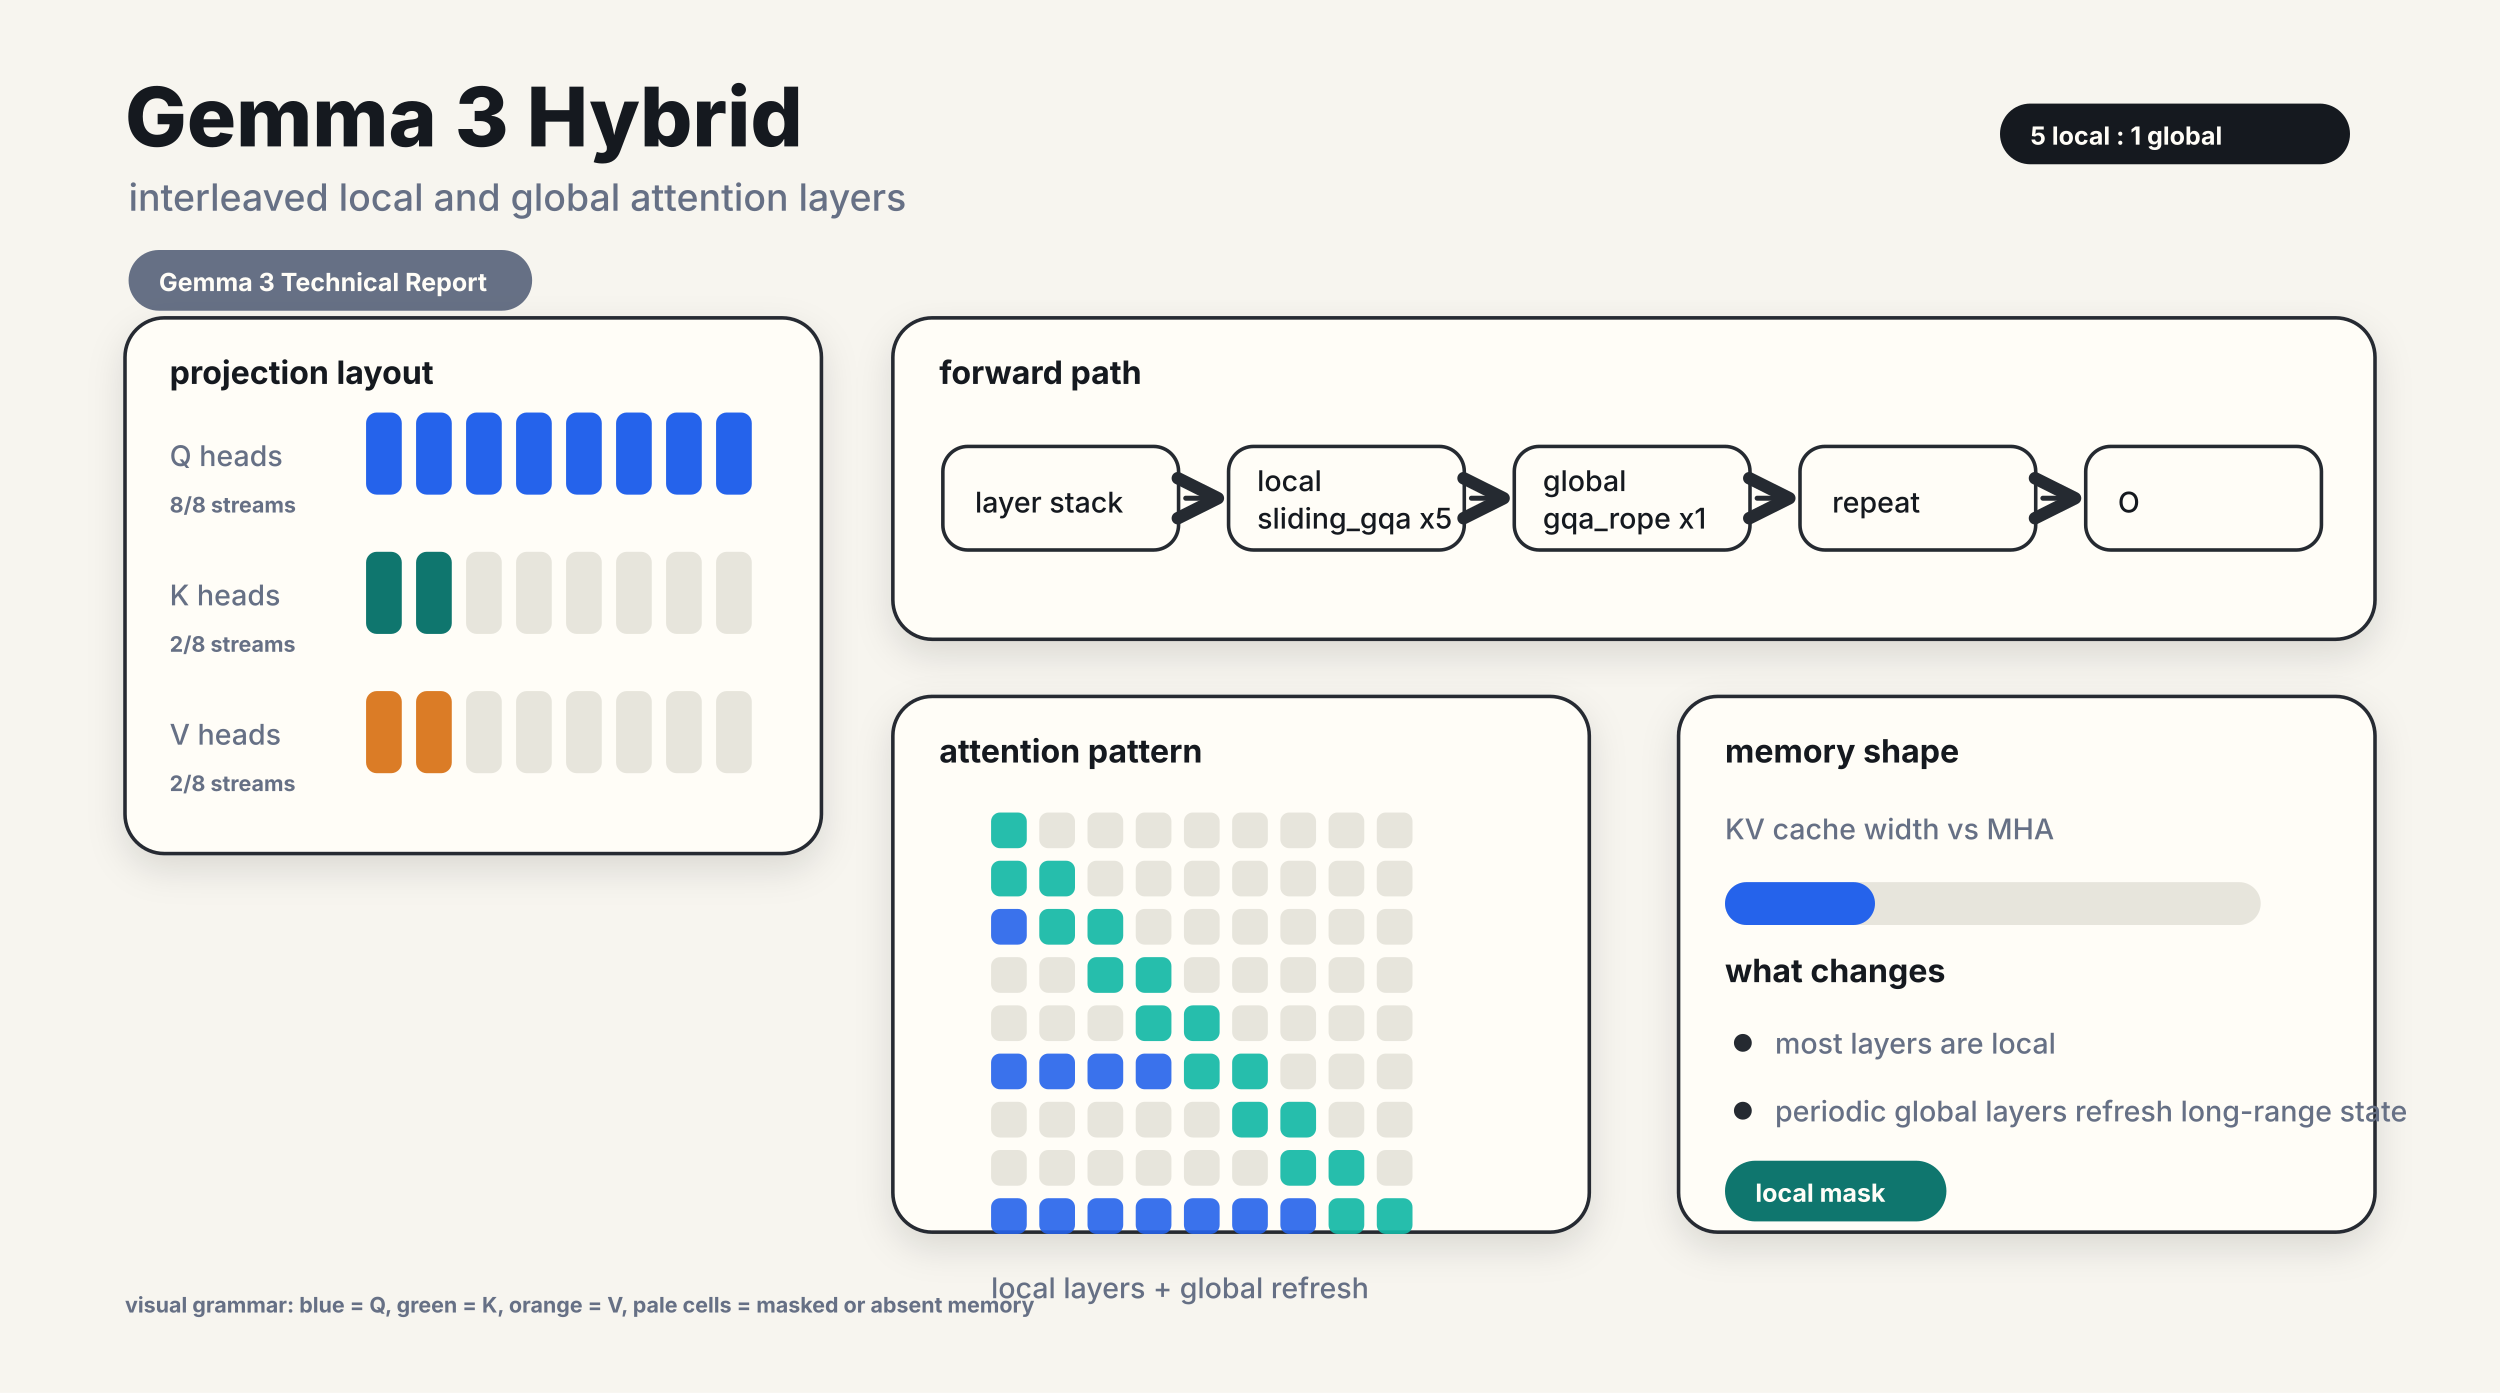
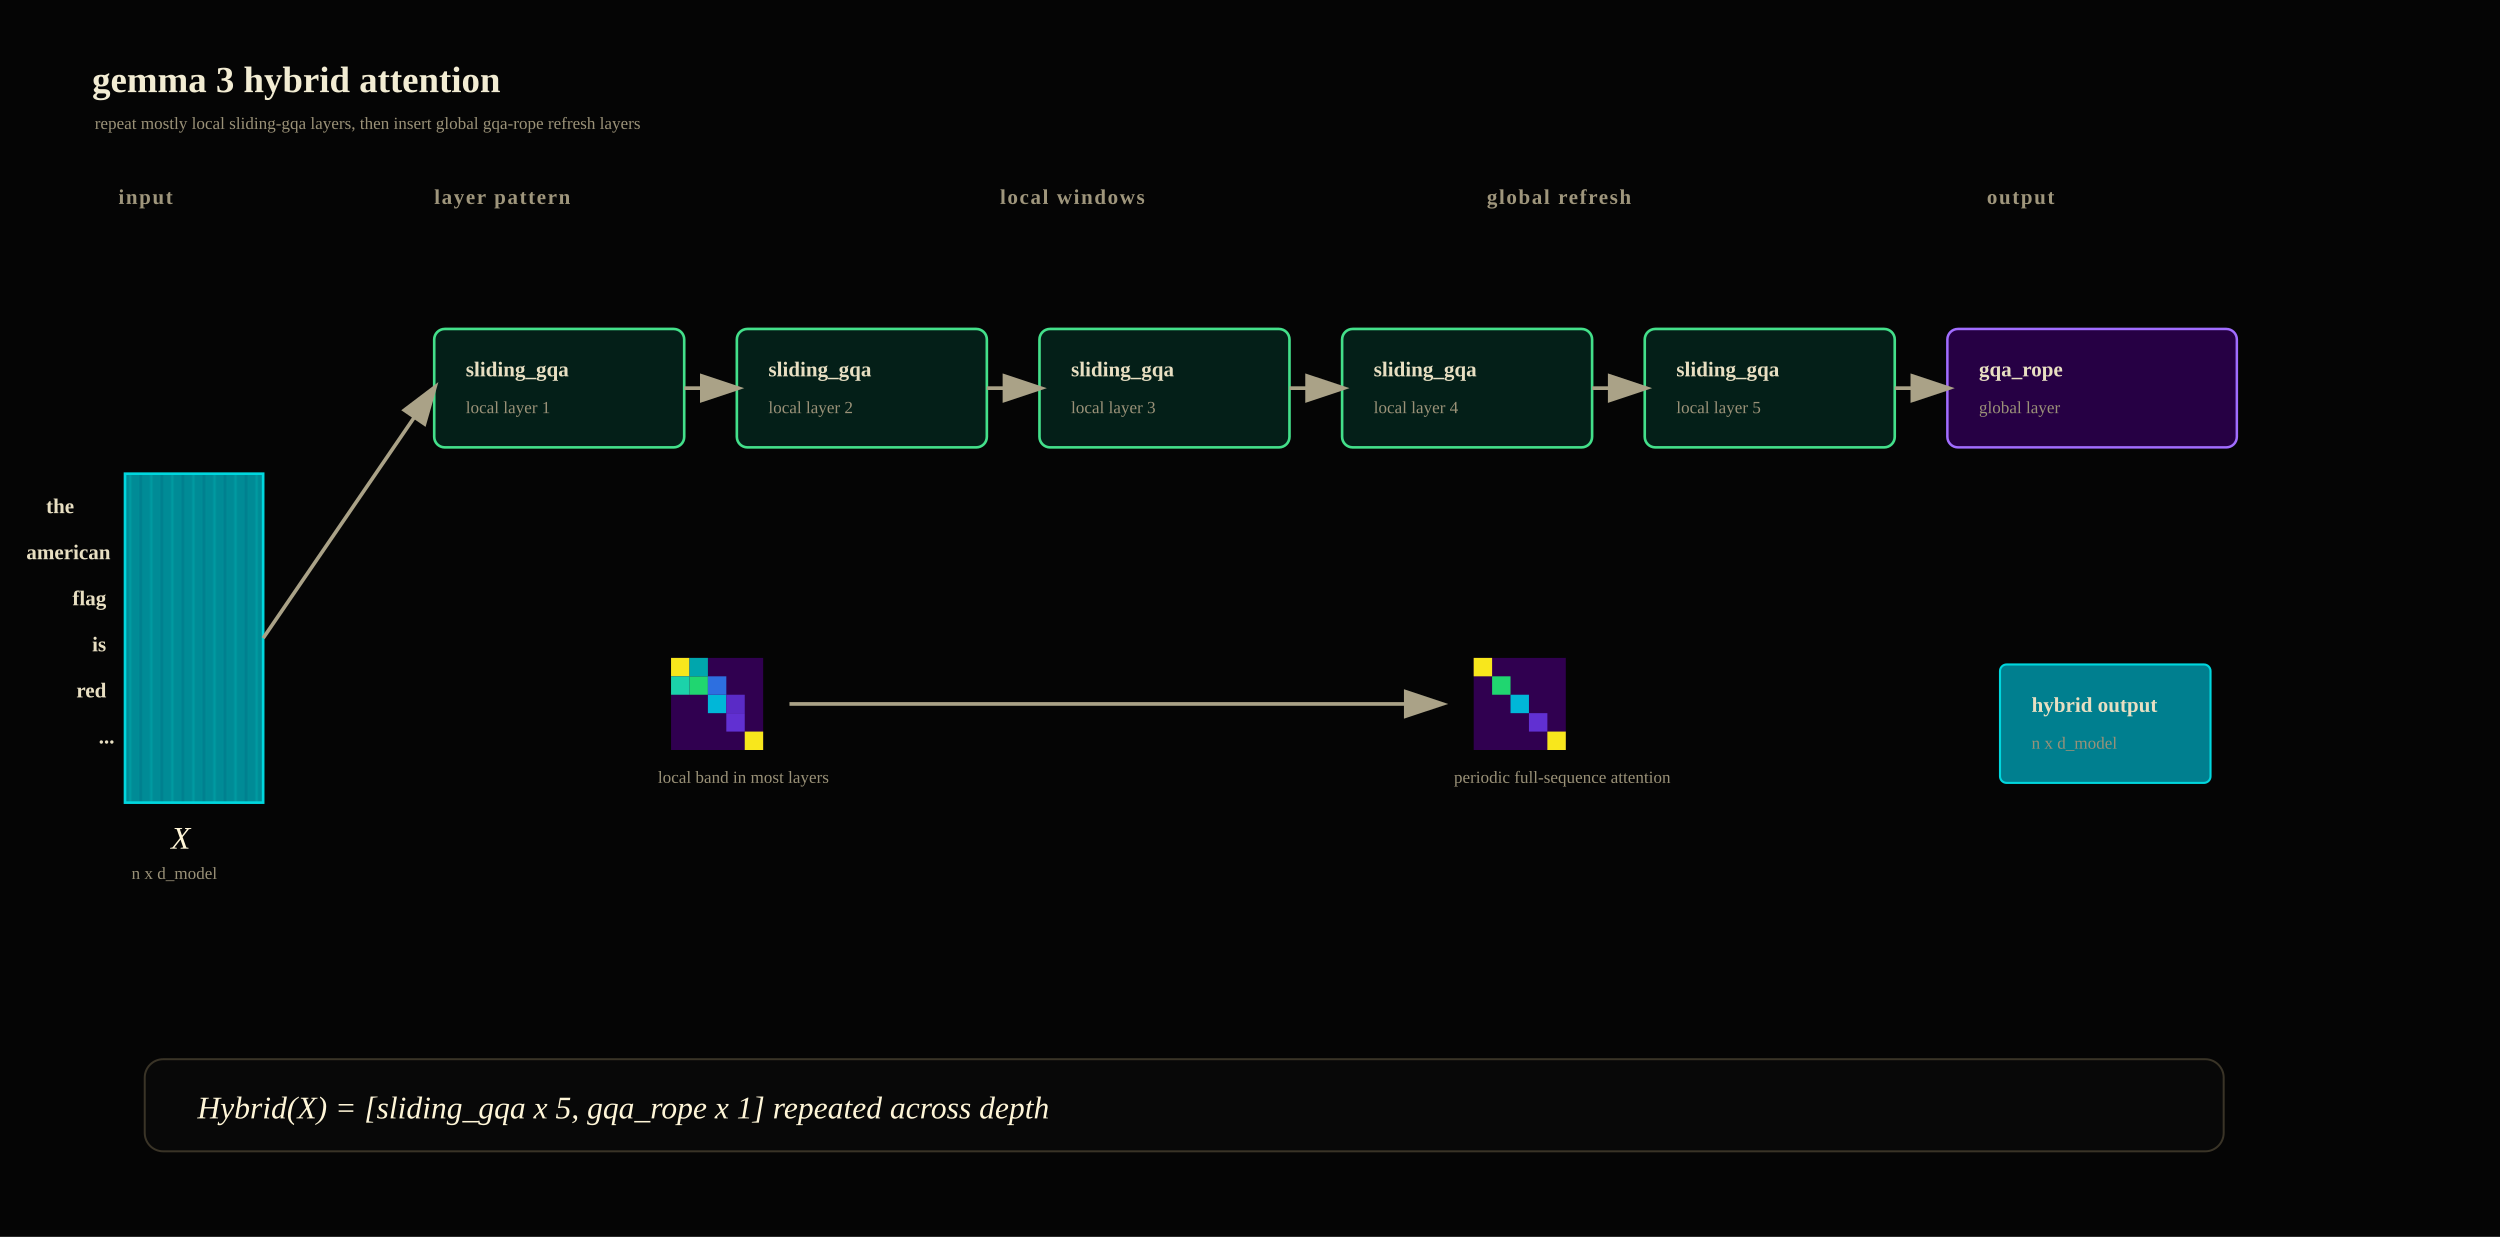
- <svg xmlns="http://www.w3.org/2000/svg" width="1400" height="780" viewBox="0 0 1400 780" role="img" aria-label="Gemma 3 Hybrid attention architecture">
+ <svg xmlns="http://www.w3.org/2000/svg" viewBox="0 0 1900 940" role="img" aria-label="gemma 3 hybrid attention architecture diagram">
  <defs>
-     <filter id="shadow" x="-10%" y="-10%" width="120%" height="125%">
-       <feDropShadow dx="0" dy="8" stdDeviation="10" flood-color="#111827" flood-opacity="0.12" />
-     </filter>
-     <marker id="arrow" markerWidth="12" markerHeight="12" refX="10" refY="6" orient="auto">
-       <path d="M2 2 L10 6 L2 10" fill="none" stroke="#252a31" stroke-width="2.5" stroke-linecap="round" stroke-linejoin="round" />
+     <marker id="arrow" markerWidth="12" markerHeight="12" refX="10" refY="4" orient="auto">
+       <path d="M0,0 L0,8 L12,4 z" fill="#aaa287" />
    </marker>
+     <pattern id="matrix" width="16" height="16" patternUnits="userSpaceOnUse">
+       <rect width="16" height="16" fill="#008b96" />
+       <rect x="2" width="2" height="16" fill="#00ffee" opacity=".12" />
+       <rect x="10" width="2" height="16" fill="#004e70" opacity=".18" />
+     </pattern>
+     <pattern id="latentPattern" width="14" height="14" patternUnits="userSpaceOnUse">
+       <rect width="14" height="14" fill="#006f7d" />
+       <rect x="2" width="2" height="14" fill="#00f0d0" opacity=".13" />
+       <rect x="9" width="2" height="14" fill="#003c66" opacity=".18" />
+     </pattern>
    <style>
-   .bg { fill: #f7f5ef; }
-   .panel { fill: #fffdf7; stroke: #252a31; stroke-width: 2; }
-   .soft { fill: #f1efe7; stroke: #d8d0bd; stroke-width: 1.5; }
-   .ink { fill: #15191f; font-family: Inter, ui-sans-serif, system-ui, -apple-system, BlinkMacSystemFont, "Segoe UI", sans-serif; letter-spacing: 0; }
-   .muted { fill: #667085; font-family: Inter, ui-sans-serif, system-ui, sans-serif; letter-spacing: 0; }
-   .title { font: 800 46px Inter, ui-sans-serif, system-ui, sans-serif; }
-   .subtitle { font: 500 21px Inter, ui-sans-serif, system-ui, sans-serif; }
-   .h { font: 750 18px Inter, ui-sans-serif, system-ui, sans-serif; }
-   .body { font: 500 16px Inter, ui-sans-serif, system-ui, sans-serif; }
-   .tiny { font: 650 12px Inter, ui-sans-serif, system-ui, sans-serif; text-transform: uppercase; }
-   .math { fill: #15191f; font: italic 24px Georgia, serif; }
-   .arrow { fill: none; stroke: #252a31; stroke-width: 2.8; stroke-linecap: round; stroke-linejoin: round; marker-end: url(#arrow); }
-   .thin { fill: none; stroke: #98a2b3; stroke-width: 1.5; stroke-linecap: round; }
-   .q { fill: #2563eb; }
-   .k { fill: #0f766e; }
-   .v { fill: #db7c26; }
-   .accent { fill: #7c3aed; }
-   .danger { fill: #dc2626; }
-   .ok { fill: #16a34a; }
-   .gridon { fill: #2563eb; opacity: .9; }
-   .gridoff { fill: #e7e5dc; }
-   .gridlocal { fill: #14b8a6; opacity: .92; }
-   .gridpick { fill: #7c3aed; opacity: .92; }
-   .shadow { filter: url(#shadow); }
+   .title { fill: #f2ecd3; font-size: 28px; font-weight: 700; }
+   .section { fill: #9f967c; font-size: 16px; font-weight: 700; letter-spacing: 1.2px; text-transform: uppercase; }
+   .label { fill: #e8dfc2; font-size: 16px; font-weight: 700; }
+   .small { fill: #9b9278; font-size: 13px; }
+   .math { fill: #fff6d8; font-family: "Times New Roman", serif; font-style: italic; font-size: 24px; }
+   .box { fill: #070707; stroke: #9b9278; stroke-width: 2.5; rx: 10; }
+   .tensor { fill: #007f8f; stroke: #00d7de; stroke-width: 1.6; rx: 5; }
+   .latent { fill: #053a46; stroke: #00d7de; stroke-width: 1.7; rx: 5; }
+   .proj { fill: #151005; stroke: #c7b46a; stroke-width: 2.3; rx: 10; }
+   .cache { fill: #061b14; stroke: #43e08a; stroke-width: 2.2; rx: 10; }
+   .attn { fill: #260044; stroke: #a16dff; stroke-width: 1.9; rx: 8; }
+   .local { fill: #041f18; stroke: #43e08a; stroke-width: 2; rx: 8; }
+   .compress { fill: #1b1605; stroke: #ffd45a; stroke-width: 2; rx: 8; }
+   .head1 { fill: #003f46; stroke: #00e0d4; }
+   .head2 { fill: #1f0c45; stroke: #a16dff; }
+   .head3 { fill: #332400; stroke: #ffd45a; }
+   .headh { fill: #052b1d; stroke: #43e08a; }
+   .arrow { fill: none; stroke: #aaa287; stroke-width: 2.8; marker-end: url(#arrow); }
+   .thin { stroke-width: 2; opacity: .85; }
</style>
  </defs>
-   <rect width="1400" height="780" class="bg" />
-   <text x="70" y="82" class="title ink">Gemma 3 Hybrid</text>
-   <text x="72" y="118" class="subtitle muted">interleaved local and global attention layers</text>
-   <rect x="1120" y="58" width="196" height="34" rx="17" fill="#15191f" />
-   <text x="1137" y="81" fill="#fffdf7" font-family="Inter, ui-sans-serif, system-ui" font-size="14" font-weight="750">5 local : 1 global</text>
-   <rect x="72" y="140" width="226" height="34" rx="17" fill="#667085" />
-   <text x="89" y="163" fill="#fffdf7" font-family="Inter, ui-sans-serif, system-ui" font-size="14" font-weight="750">Gemma 3 Technical Report</text>
-   <rect x="70" y="178" width="390" height="300" rx="22" class="panel shadow" />
-   <text x="95" y="215" class="h ink">projection layout</text>
-   <text x="95" y="261" class="body muted">Q heads</text>
-   <rect x="205" y="231" width="20" height="46" rx="6" class="q" />
-   <rect x="233" y="231" width="20" height="46" rx="6" class="q" />
-   <rect x="261" y="231" width="20" height="46" rx="6" class="q" />
-   <rect x="289" y="231" width="20" height="46" rx="6" class="q" />
-   <rect x="317" y="231" width="20" height="46" rx="6" class="q" />
-   <rect x="345" y="231" width="20" height="46" rx="6" class="q" />
-   <rect x="373" y="231" width="20" height="46" rx="6" class="q" />
-   <rect x="401" y="231" width="20" height="46" rx="6" class="q" />
-   <text x="95" y="287" class="tiny muted">8/8 streams</text>
-   <text x="95" y="339" class="body muted">K heads</text>
-   <rect x="205" y="309" width="20" height="46" rx="6" class="k" />
-   <rect x="233" y="309" width="20" height="46" rx="6" class="k" />
-   <rect x="261" y="309" width="20" height="46" rx="6" class="gridoff" />
-   <rect x="289" y="309" width="20" height="46" rx="6" class="gridoff" />
-   <rect x="317" y="309" width="20" height="46" rx="6" class="gridoff" />
-   <rect x="345" y="309" width="20" height="46" rx="6" class="gridoff" />
-   <rect x="373" y="309" width="20" height="46" rx="6" class="gridoff" />
-   <rect x="401" y="309" width="20" height="46" rx="6" class="gridoff" />
-   <text x="95" y="365" class="tiny muted">2/8 streams</text>
-   <text x="95" y="417" class="body muted">V heads</text>
-   <rect x="205" y="387" width="20" height="46" rx="6" class="v" />
-   <rect x="233" y="387" width="20" height="46" rx="6" class="v" />
-   <rect x="261" y="387" width="20" height="46" rx="6" class="gridoff" />
-   <rect x="289" y="387" width="20" height="46" rx="6" class="gridoff" />
-   <rect x="317" y="387" width="20" height="46" rx="6" class="gridoff" />
-   <rect x="345" y="387" width="20" height="46" rx="6" class="gridoff" />
-   <rect x="373" y="387" width="20" height="46" rx="6" class="gridoff" />
-   <rect x="401" y="387" width="20" height="46" rx="6" class="gridoff" />
-   <text x="95" y="443" class="tiny muted">2/8 streams</text>
-   <rect x="500" y="178" width="830" height="180" rx="22" class="panel shadow" />
-   <text x="526" y="215" class="h ink">forward path</text>
-   <rect x="528" y="250" width="132" height="58" rx="14" fill="#fffdf7" stroke="#252a31" stroke-width="2" />
-   <text x="546" y="287" class="body ink">layer stack</text>
-   <path class="arrow" d="M664 279.0 H682" />
-   <rect x="688" y="250" width="132" height="58" rx="14" fill="#fffdf7" stroke="#252a31" stroke-width="2" />
-   <text x="704" y="275" class="body ink">local</text>
-   <text x="704" y="296" class="body ink">sliding_gqa x5</text>
-   <path class="arrow" d="M824 279.0 H842" />
-   <rect x="848" y="250" width="132" height="58" rx="14" fill="#fffdf7" stroke="#252a31" stroke-width="2" />
-   <text x="864" y="275" class="body ink">global</text>
-   <text x="864" y="296" class="body ink">gqa_rope x1</text>
-   <path class="arrow" d="M984 279.0 H1002" />
-   <rect x="1008" y="250" width="132" height="58" rx="14" fill="#fffdf7" stroke="#252a31" stroke-width="2" />
-   <text x="1026" y="287" class="body ink">repeat</text>
-   <path class="arrow" d="M1144 279.0 H1162" />
-   <rect x="1168" y="250" width="132" height="58" rx="14" fill="#fffdf7" stroke="#252a31" stroke-width="2" />
-   <text x="1186" y="287" class="body ink">O</text>
-   <rect x="500" y="390" width="390" height="300" rx="22" class="panel shadow" />
-   <text x="526" y="427" class="h ink">attention pattern</text>
-   <rect x="555" y="455" width="20" height="20" rx="5" class="gridlocal" />
-   <rect x="582" y="455" width="20" height="20" rx="5" class="gridoff" />
-   <rect x="609" y="455" width="20" height="20" rx="5" class="gridoff" />
-   <rect x="636" y="455" width="20" height="20" rx="5" class="gridoff" />
-   <rect x="663" y="455" width="20" height="20" rx="5" class="gridoff" />
-   <rect x="690" y="455" width="20" height="20" rx="5" class="gridoff" />
-   <rect x="717" y="455" width="20" height="20" rx="5" class="gridoff" />
-   <rect x="744" y="455" width="20" height="20" rx="5" class="gridoff" />
-   <rect x="771" y="455" width="20" height="20" rx="5" class="gridoff" />
-   <rect x="555" y="482" width="20" height="20" rx="5" class="gridlocal" />
-   <rect x="582" y="482" width="20" height="20" rx="5" class="gridlocal" />
-   <rect x="609" y="482" width="20" height="20" rx="5" class="gridoff" />
-   <rect x="636" y="482" width="20" height="20" rx="5" class="gridoff" />
-   <rect x="663" y="482" width="20" height="20" rx="5" class="gridoff" />
-   <rect x="690" y="482" width="20" height="20" rx="5" class="gridoff" />
-   <rect x="717" y="482" width="20" height="20" rx="5" class="gridoff" />
-   <rect x="744" y="482" width="20" height="20" rx="5" class="gridoff" />
-   <rect x="771" y="482" width="20" height="20" rx="5" class="gridoff" />
-   <rect x="555" y="509" width="20" height="20" rx="5" class="gridon" />
-   <rect x="582" y="509" width="20" height="20" rx="5" class="gridlocal" />
-   <rect x="609" y="509" width="20" height="20" rx="5" class="gridlocal" />
-   <rect x="636" y="509" width="20" height="20" rx="5" class="gridoff" />
-   <rect x="663" y="509" width="20" height="20" rx="5" class="gridoff" />
-   <rect x="690" y="509" width="20" height="20" rx="5" class="gridoff" />
-   <rect x="717" y="509" width="20" height="20" rx="5" class="gridoff" />
-   <rect x="744" y="509" width="20" height="20" rx="5" class="gridoff" />
-   <rect x="771" y="509" width="20" height="20" rx="5" class="gridoff" />
-   <rect x="555" y="536" width="20" height="20" rx="5" class="gridoff" />
-   <rect x="582" y="536" width="20" height="20" rx="5" class="gridoff" />
-   <rect x="609" y="536" width="20" height="20" rx="5" class="gridlocal" />
-   <rect x="636" y="536" width="20" height="20" rx="5" class="gridlocal" />
-   <rect x="663" y="536" width="20" height="20" rx="5" class="gridoff" />
-   <rect x="690" y="536" width="20" height="20" rx="5" class="gridoff" />
-   <rect x="717" y="536" width="20" height="20" rx="5" class="gridoff" />
-   <rect x="744" y="536" width="20" height="20" rx="5" class="gridoff" />
-   <rect x="771" y="536" width="20" height="20" rx="5" class="gridoff" />
-   <rect x="555" y="563" width="20" height="20" rx="5" class="gridoff" />
-   <rect x="582" y="563" width="20" height="20" rx="5" class="gridoff" />
-   <rect x="609" y="563" width="20" height="20" rx="5" class="gridoff" />
-   <rect x="636" y="563" width="20" height="20" rx="5" class="gridlocal" />
-   <rect x="663" y="563" width="20" height="20" rx="5" class="gridlocal" />
-   <rect x="690" y="563" width="20" height="20" rx="5" class="gridoff" />
-   <rect x="717" y="563" width="20" height="20" rx="5" class="gridoff" />
-   <rect x="744" y="563" width="20" height="20" rx="5" class="gridoff" />
-   <rect x="771" y="563" width="20" height="20" rx="5" class="gridoff" />
-   <rect x="555" y="590" width="20" height="20" rx="5" class="gridon" />
-   <rect x="582" y="590" width="20" height="20" rx="5" class="gridon" />
-   <rect x="609" y="590" width="20" height="20" rx="5" class="gridon" />
-   <rect x="636" y="590" width="20" height="20" rx="5" class="gridon" />
-   <rect x="663" y="590" width="20" height="20" rx="5" class="gridlocal" />
-   <rect x="690" y="590" width="20" height="20" rx="5" class="gridlocal" />
-   <rect x="717" y="590" width="20" height="20" rx="5" class="gridoff" />
-   <rect x="744" y="590" width="20" height="20" rx="5" class="gridoff" />
-   <rect x="771" y="590" width="20" height="20" rx="5" class="gridoff" />
-   <rect x="555" y="617" width="20" height="20" rx="5" class="gridoff" />
-   <rect x="582" y="617" width="20" height="20" rx="5" class="gridoff" />
-   <rect x="609" y="617" width="20" height="20" rx="5" class="gridoff" />
-   <rect x="636" y="617" width="20" height="20" rx="5" class="gridoff" />
-   <rect x="663" y="617" width="20" height="20" rx="5" class="gridoff" />
-   <rect x="690" y="617" width="20" height="20" rx="5" class="gridlocal" />
-   <rect x="717" y="617" width="20" height="20" rx="5" class="gridlocal" />
-   <rect x="744" y="617" width="20" height="20" rx="5" class="gridoff" />
-   <rect x="771" y="617" width="20" height="20" rx="5" class="gridoff" />
-   <rect x="555" y="644" width="20" height="20" rx="5" class="gridoff" />
-   <rect x="582" y="644" width="20" height="20" rx="5" class="gridoff" />
-   <rect x="609" y="644" width="20" height="20" rx="5" class="gridoff" />
-   <rect x="636" y="644" width="20" height="20" rx="5" class="gridoff" />
-   <rect x="663" y="644" width="20" height="20" rx="5" class="gridoff" />
-   <rect x="690" y="644" width="20" height="20" rx="5" class="gridoff" />
-   <rect x="717" y="644" width="20" height="20" rx="5" class="gridlocal" />
-   <rect x="744" y="644" width="20" height="20" rx="5" class="gridlocal" />
-   <rect x="771" y="644" width="20" height="20" rx="5" class="gridoff" />
-   <rect x="555" y="671" width="20" height="20" rx="5" class="gridon" />
-   <rect x="582" y="671" width="20" height="20" rx="5" class="gridon" />
-   <rect x="609" y="671" width="20" height="20" rx="5" class="gridon" />
-   <rect x="636" y="671" width="20" height="20" rx="5" class="gridon" />
-   <rect x="663" y="671" width="20" height="20" rx="5" class="gridon" />
-   <rect x="690" y="671" width="20" height="20" rx="5" class="gridon" />
-   <rect x="717" y="671" width="20" height="20" rx="5" class="gridon" />
-   <rect x="744" y="671" width="20" height="20" rx="5" class="gridlocal" />
-   <rect x="771" y="671" width="20" height="20" rx="5" class="gridlocal" />
-   <text x="555" y="727" class="body muted">local layers + global refresh</text>
-   <rect x="940" y="390" width="390" height="300" rx="22" class="panel shadow" />
-   <text x="966" y="427" class="h ink">memory shape</text>
-   <text x="966" y="470" class="body muted">KV cache width vs MHA</text>
-   <rect x="966" y="494" width="300" height="24" rx="12" fill="#e7e5dc" />
-   <rect x="966" y="494" width="84" height="24" rx="12" fill="#2563eb" />
-   <text x="966" y="550" class="h ink">what changes</text>
-   <circle cx="976" cy="584" r="5" fill="#252a31" />
-   <text x="994" y="590" class="body muted">most layers are local</text>
-   <circle cx="976" cy="622" r="5" fill="#252a31" />
-   <text x="994" y="628" class="body muted">periodic global layers refresh long-range state</text>
-   <rect x="966" y="650" width="124" height="34" rx="17" fill="#0f766e" />
-   <text x="983" y="673" fill="#fffdf7" font-family="Inter, ui-sans-serif, system-ui" font-size="14" font-weight="750">local mask</text>
-   <text x="70" y="735" class="tiny muted">visual grammar: blue = Q, green = K, orange = V, pale cells = masked or absent memory</text>
+   <rect width="1900" height="940" fill="#050505" />
+   <text class="title" x="70" y="70">gemma 3 hybrid attention</text>
+   <text class="small" x="72" y="98">repeat mostly local sliding-gqa layers, then insert global gqa-rope refresh layers</text>
+   <text class="section" x="90" y="155">input</text>
+   <rect x="95" y="360" width="105" height="250" fill="url(#matrix)" stroke="#00d7de" stroke-width="2" />
+   <text class="math" x="130" y="645">X</text>
+   <text class="small" x="100" y="668">n x d_model</text>
+   <text class="label" x="35" y="390">the</text>
+   <text class="label" x="20" y="425">american</text>
+   <text class="label" x="55" y="460">flag</text>
+   <text class="label" x="70" y="495">is</text>
+   <text class="label" x="58" y="530">red</text>
+   <text class="label" x="75" y="565">...</text>
+   <text class="section" x="330" y="155">layer pattern</text>
+   <text class="section" x="760" y="155">local windows</text>
+   <text class="section" x="1130" y="155">global refresh</text>
+   <text class="section" x="1510" y="155">output</text>
+   <rect class="local" x="330" y="250" width="190" height="90" />
+   <text class="label" x="354" y="286">sliding_gqa</text>
+   <text class="small" x="354" y="314">local layer 1</text>
+   <rect class="local" x="560" y="250" width="190" height="90" />
+   <text class="label" x="584" y="286">sliding_gqa</text>
+   <text class="small" x="584" y="314">local layer 2</text>
+   <rect class="local" x="790" y="250" width="190" height="90" />
+   <text class="label" x="814" y="286">sliding_gqa</text>
+   <text class="small" x="814" y="314">local layer 3</text>
+   <rect class="local" x="1020" y="250" width="190" height="90" />
+   <text class="label" x="1044" y="286">sliding_gqa</text>
+   <text class="small" x="1044" y="314">local layer 4</text>
+   <rect class="local" x="1250" y="250" width="190" height="90" />
+   <text class="label" x="1274" y="286">sliding_gqa</text>
+   <text class="small" x="1274" y="314">local layer 5</text>
+   <rect class="attn" x="1480" y="250" width="220" height="90" />
+   <text class="label" x="1504" y="286">gqa_rope</text>
+   <text class="small" x="1504" y="314">global layer</text>
+   <path class="arrow" d="M200 485 L330 295" />
+   <path class="arrow" d="M520 295 L560 295" />
+   <path class="arrow" d="M750 295 L790 295" />
+   <path class="arrow" d="M980 295 L1020 295" />
+   <path class="arrow" d="M1210 295 L1250 295" />
+   <path class="arrow" d="M1440 295 L1480 295" />
+   <g transform="translate(510,500)">
+     <rect width="70" height="70" fill="#300050" />
+     <rect x="0" y="0" width="14" height="14" fill="#f8e71c" />
+     <rect x="14" y="14" width="14" height="14" fill="#20d670" />
+     <rect x="28" y="28" width="14" height="14" fill="#00b7d8" />
+     <rect x="42" y="42" width="14" height="14" fill="#6130d2" />
+     <rect x="56" y="56" width="14" height="14" fill="#f8e71c" />
+     <rect x="0" y="14" width="14" height="14" fill="#1bd2aa" />
+     <rect x="14" y="0" width="14" height="14" fill="#00a6ad" />
+     <rect x="28" y="14" width="14" height="14" fill="#2d6fe0" />
+     <rect x="42" y="28" width="14" height="14" fill="#5a2bc6" />
+   </g>
+   <text class="small" x="500" y="595">local band in most layers</text>
+   <g transform="translate(1120,500)">
+     <rect width="70" height="70" fill="#300050" />
+     <rect x="0" y="0" width="14" height="14" fill="#f8e71c" />
+     <rect x="14" y="14" width="14" height="14" fill="#20d670" />
+     <rect x="28" y="28" width="14" height="14" fill="#00b7d8" />
+     <rect x="42" y="42" width="14" height="14" fill="#6130d2" />
+     <rect x="56" y="56" width="14" height="14" fill="#f8e71c" />
+   </g>
+   <text class="small" x="1105" y="595">periodic full-sequence attention</text>
+   <path class="arrow" d="M600 535 L1095 535" />
+   <rect class="tensor" x="1520" y="505" width="160" height="90" />
+   <text class="label" x="1544" y="541">hybrid output</text>
+   <text class="small" x="1544" y="569">n x d_model</text>
+   <rect x="110" y="805" width="1580" height="70" rx="14" fill="#080808" stroke="#3a3427" stroke-width="1.5" />
+   <text class="math" x="150" y="850">Hybrid(X) = [sliding_gqa x 5, gqa_rope x 1] repeated across depth</text>
</svg>
